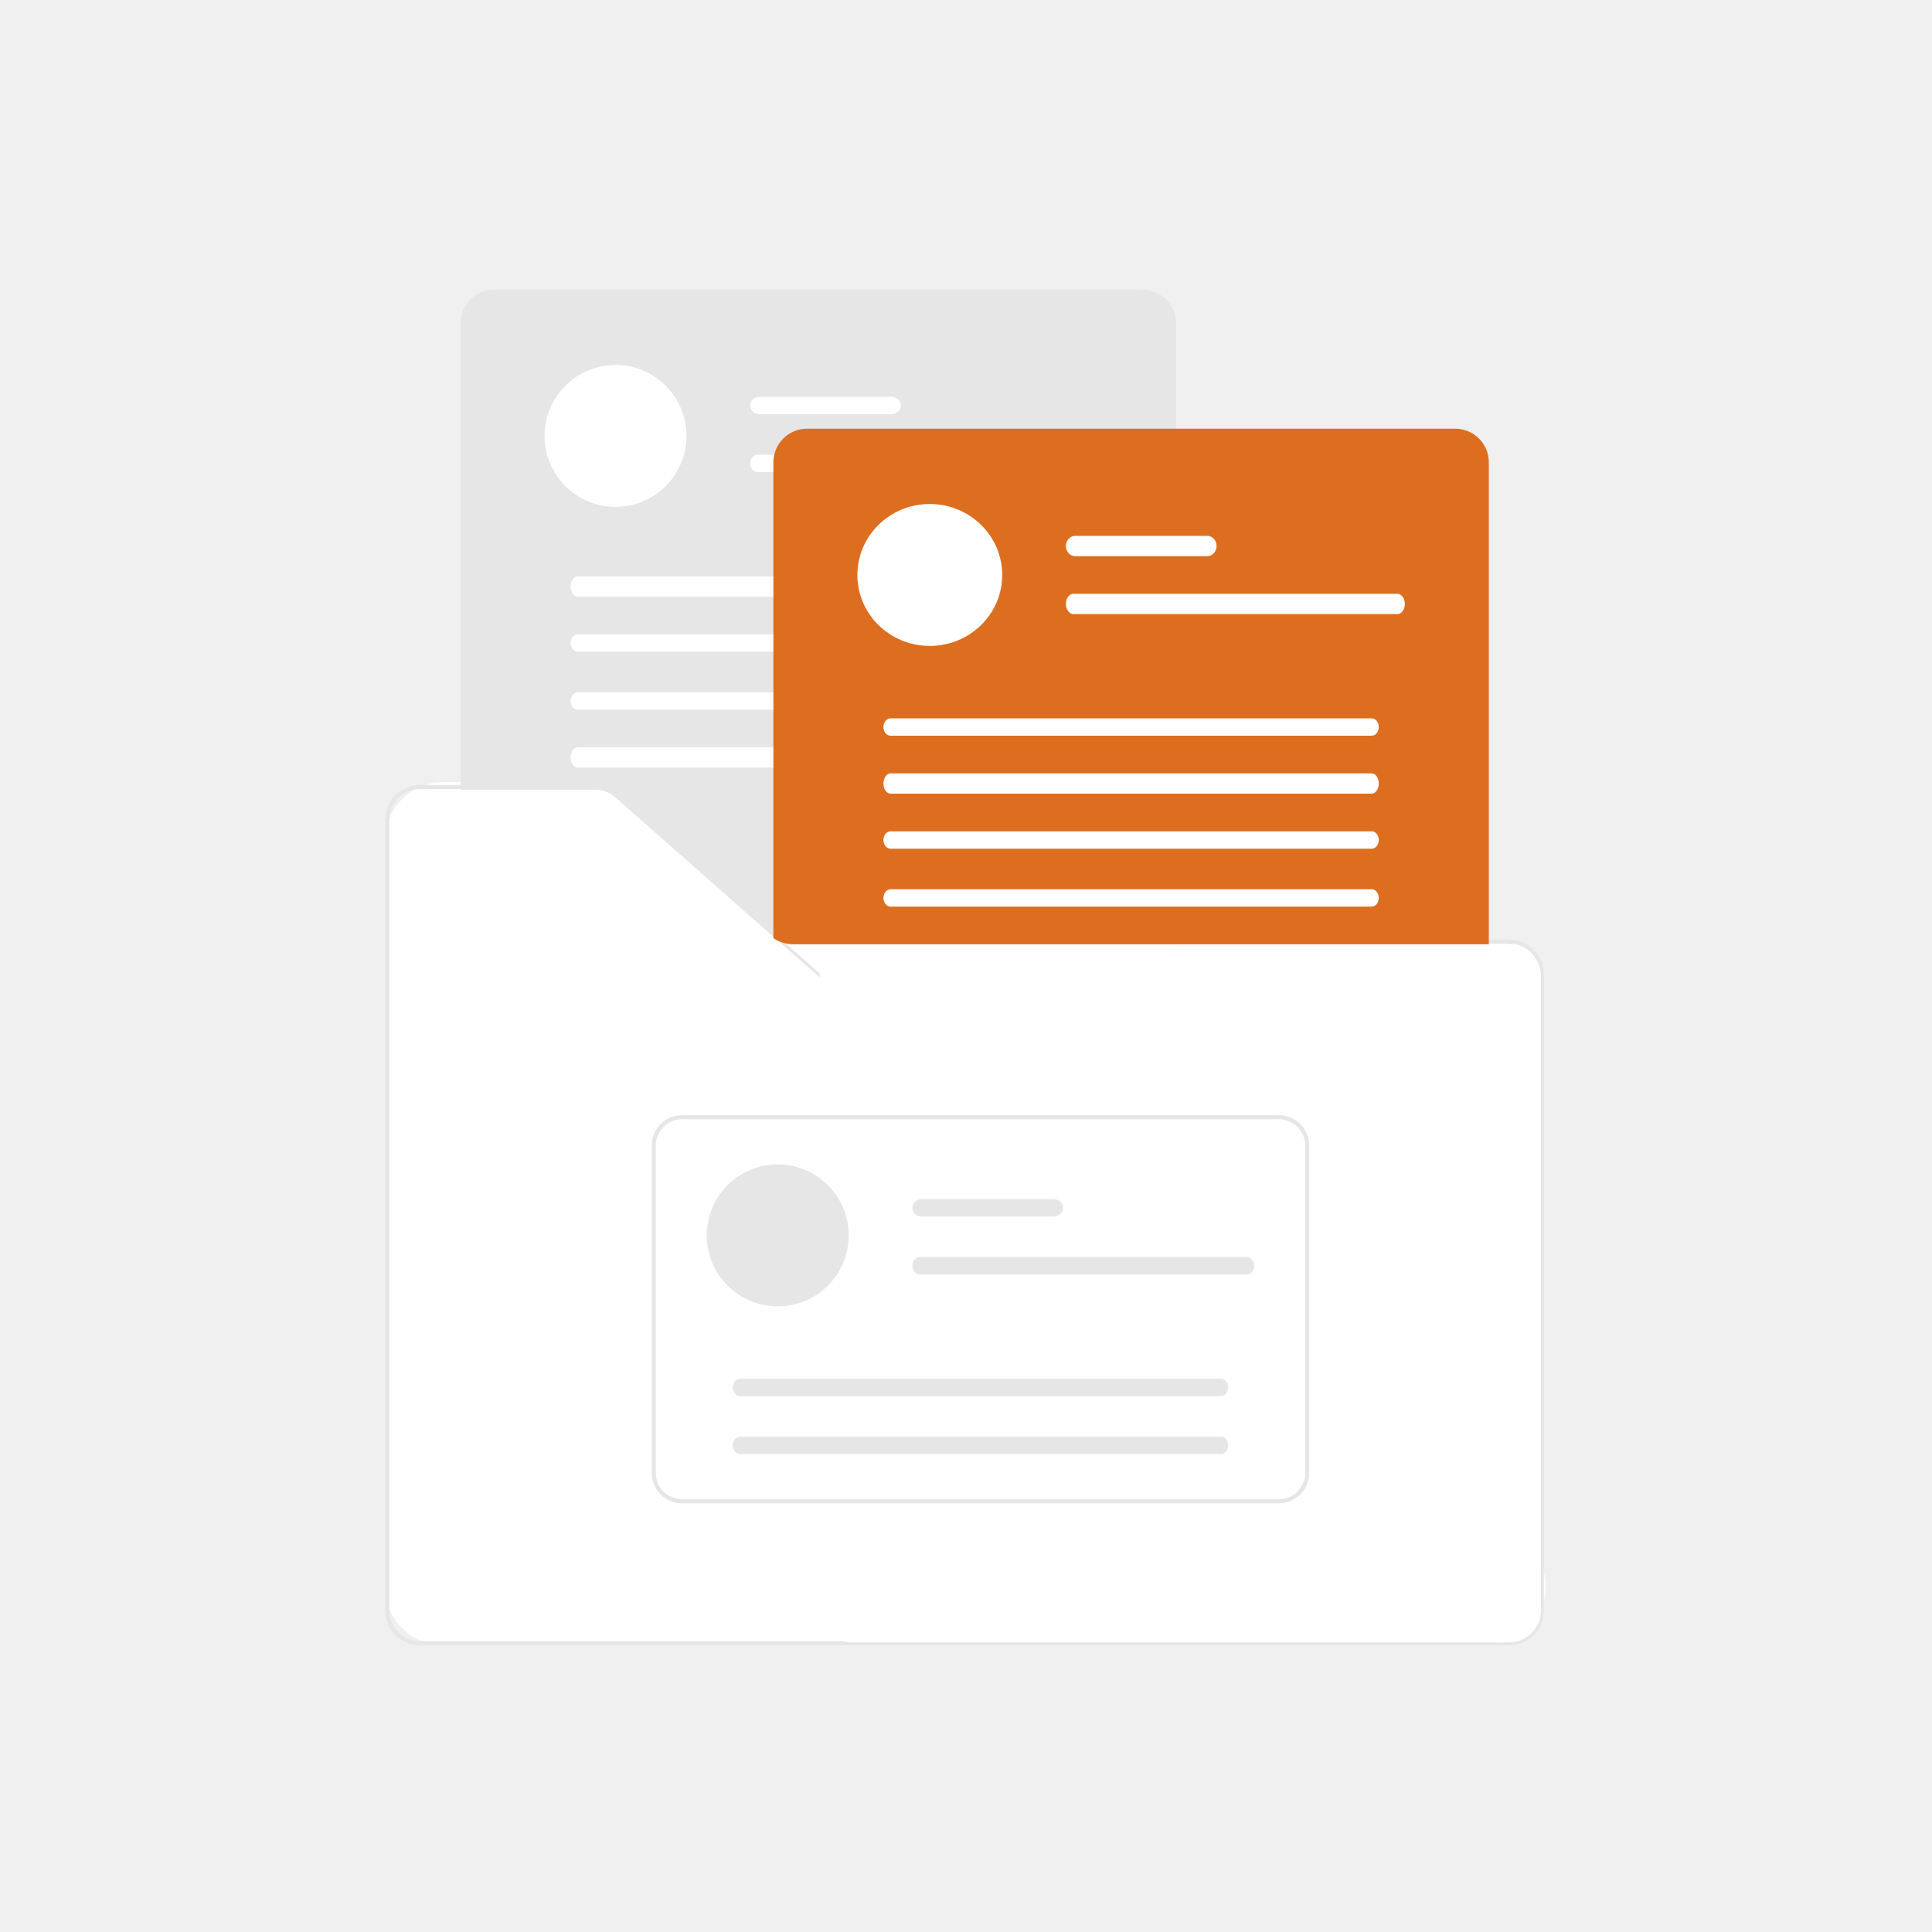
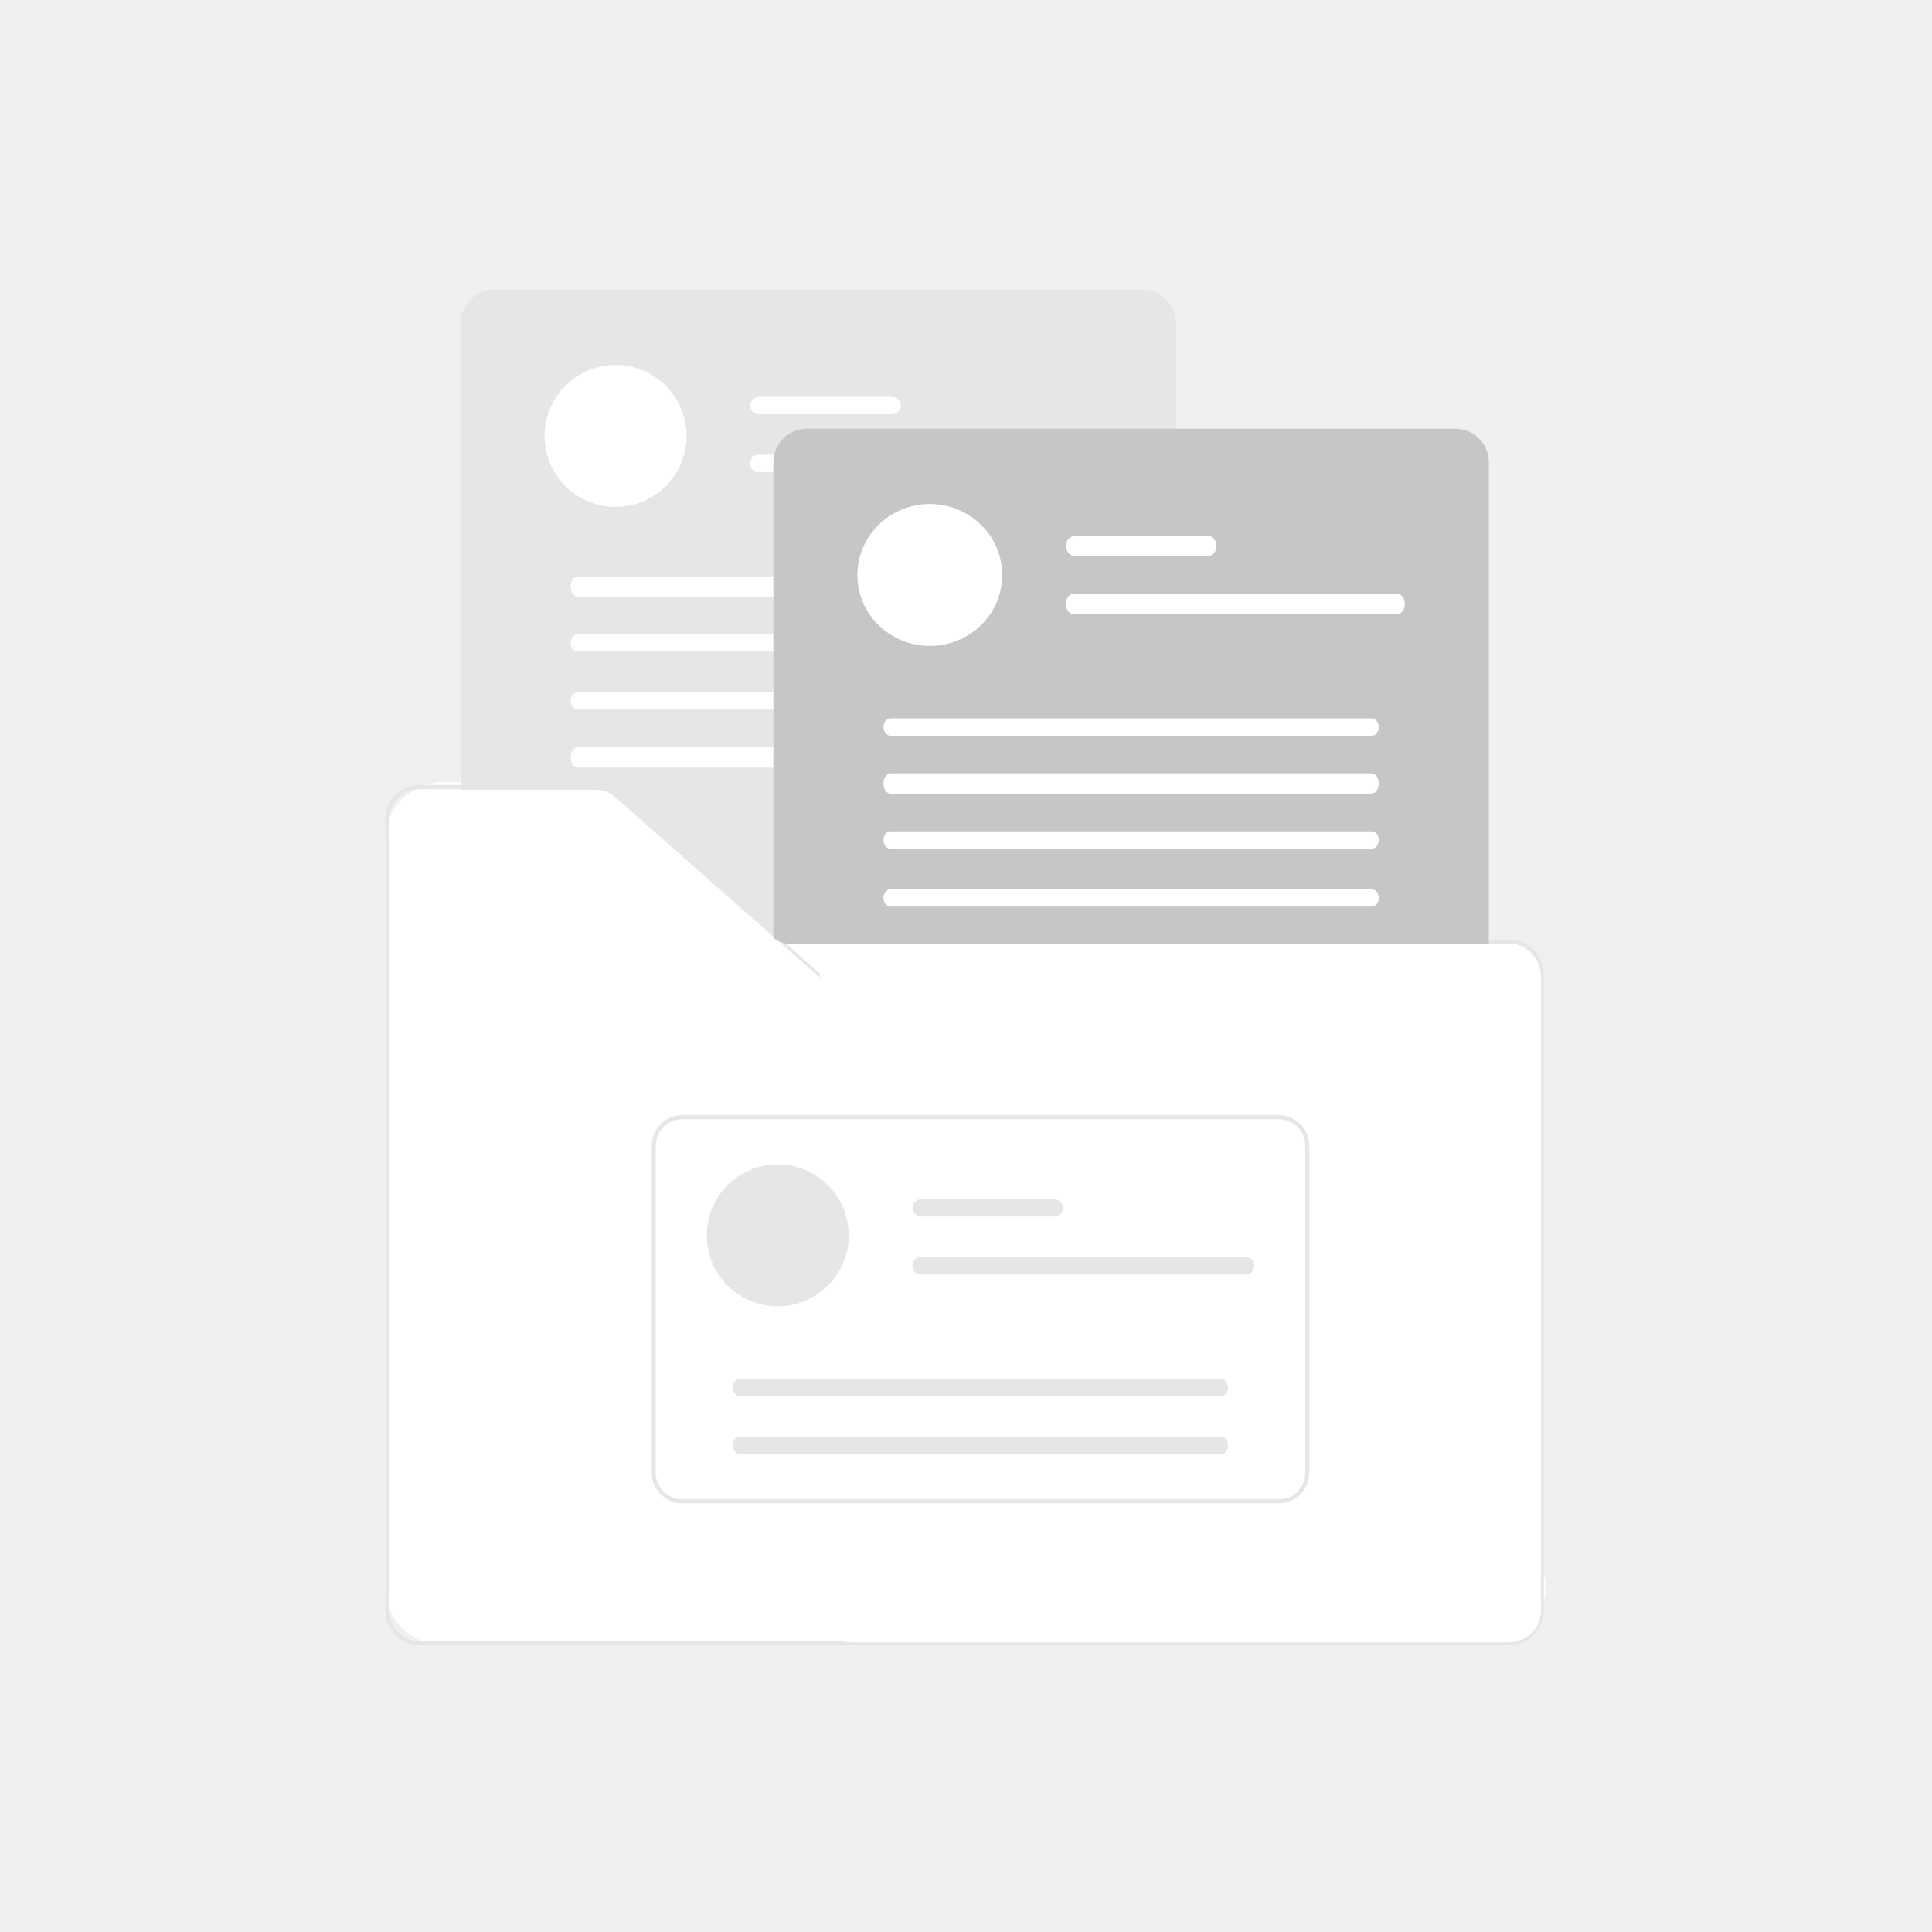
<svg xmlns="http://www.w3.org/2000/svg" width="667" height="667" viewBox="0 0 667 667" fill="none">
  <path d="M133 290C133 278.954 141.954 270 153 270H210.14C214.886 270 219.478 271.688 223.094 274.763L526.554 532.763C540.731 544.816 532.207 568 513.599 568H153C141.954 568 133 559.046 133 548V290Z" fill="white" />
  <path d="M212.866 274.359L212.866 274.359C210.779 272.516 208.092 271.499 205.309 271.5L205.309 271.5L144.93 271.5C141.9 271.504 138.995 272.711 136.853 274.854C134.71 276.998 133.504 279.905 133.5 282.937V556.063C133.504 559.095 134.71 562.002 136.853 564.146C138.995 566.289 141.9 567.496 144.931 567.5H521.069C524.1 567.496 527.004 566.289 529.147 564.146C531.29 562.002 532.496 559.095 532.5 556.063V336.299C532.496 333.267 531.29 330.36 529.147 328.216C527.004 326.072 524.1 324.866 521.069 324.862H274.271H274.27V324.362C271.898 324.365 269.595 323.563 267.737 322.087L212.866 274.359ZM212.866 274.359L246.087 303.673L246.418 303.298L246.087 303.673L266.974 322.1C266.975 322.101 266.975 322.101 266.976 322.102C267.121 322.233 267.271 322.36 267.43 322.481L212.866 274.359ZM532.096 556.064V556.064C532.093 558.989 530.93 561.793 528.863 563.861C526.796 565.929 523.994 567.092 521.071 567.096H521.07H144.93H144.929C142.006 567.092 139.204 565.929 137.137 563.861C135.07 561.793 133.907 558.989 133.904 556.064L133.904 556.064L133.904 282.936V282.936C133.907 280.011 135.07 277.207 137.137 275.139C139.204 273.071 142.006 271.908 144.929 271.904L144.93 271.904L205.309 271.904C207.995 271.902 210.588 272.883 212.601 274.663L244.629 302.923L244.298 303.298L244.629 302.923L266.705 322.406L532.096 556.064ZM532.096 556.064V336.298V336.297C532.093 333.373 530.93 330.569 528.863 328.501C526.796 326.433 523.994 325.27 521.071 325.266H521.07M532.096 556.064L521.07 325.266M521.07 325.266L274.272 325.266C274.271 325.266 274.271 325.266 274.27 325.266M521.07 325.266H274.27M274.27 325.266C271.487 325.257 268.8 324.242 266.706 322.407L274.27 325.266Z" fill="white" stroke="#E6E6E6" />
  <rect x="283" y="326" width="249" height="241" rx="11" fill="white" />
  <path d="M406 326H274.648C271.658 325.991 268.773 324.901 266.523 322.931L212.42 275.203C210.563 273.562 208.17 272.657 205.691 272.658H159V111.581C159.003 108.51 160.224 105.567 162.395 103.396C164.566 101.225 167.508 100.003 170.578 100H394.422C397.492 100.003 400.434 101.225 402.605 103.396C404.776 105.567 405.997 108.51 406 111.581L406 326Z" fill="#E6E6E6" />
  <path d="M212.5 175C226.031 175 237 164.031 237 150.5C237 136.969 226.031 126 212.5 126C198.969 126 188 136.969 188 150.5C188 164.031 198.969 175 212.5 175Z" fill="white" />
  <path d="M307.838 137H262.162C261.324 137 260.519 137.316 259.926 137.879C259.333 138.441 259 139.204 259 140C259 140.796 259.333 141.559 259.926 142.121C260.519 142.684 261.324 143 262.162 143H307.838C308.676 143 309.481 142.684 310.074 142.121C310.667 141.559 311 140.796 311 140C311 139.204 310.667 138.441 310.074 137.879C309.481 137.316 308.676 137 307.838 137Z" fill="white" />
  <path d="M373.457 157H261.543C260.138 157 259 158.347 259 160C259 161.653 260.138 163 261.543 163H373.457C374.862 163 376 161.653 376 160C376 158.347 374.862 157 373.457 157Z" fill="white" />
  <path d="M365.556 199H199.444C198.096 199 197 200.571 197 202.5C197 204.429 198.096 206 199.444 206H365.556C366.904 206 368 204.429 368 202.5C368 200.571 366.904 199 365.556 199Z" fill="white" />
  <path d="M365.556 219H199.444C198.096 219 197 220.347 197 222C197 223.653 198.096 225 199.444 225H365.556C366.904 225 368 223.653 368 222C368 220.347 366.904 219 365.556 219Z" fill="white" />
  <path d="M365.556 239H199.444C198.096 239 197 240.347 197 242C197 243.653 198.096 245 199.444 245H365.556C366.904 245 368 243.653 368 242C368 240.347 366.904 239 365.556 239Z" fill="white" />
  <path d="M365.556 258H199.444C198.096 258 197 259.571 197 261.5C197 263.429 198.096 265 199.444 265H365.556C366.904 265 368 263.429 368 261.5C368 259.571 366.904 258 365.556 258Z" fill="white" />
-   <path d="M514 326H273.884C271.493 326.004 269.155 325.304 267.158 323.986L267 323.882V159.609C267.003 156.531 268.224 153.58 270.395 151.404C272.566 149.228 275.508 148.003 278.578 148H502.422C505.491 148.003 508.434 149.228 510.605 151.404C512.776 153.58 513.996 156.531 514 159.609L514 326Z" fill="#DD6E20" />
+   <path d="M514 326H273.884C271.493 326.004 269.155 325.304 267.158 323.986L267 323.882V159.609C267.003 156.531 268.224 153.58 270.395 151.404C272.566 149.228 275.508 148.003 278.578 148H502.422C505.491 148.003 508.434 149.228 510.605 151.404C512.776 153.58 513.996 156.531 514 159.609L514 326Z" fill="#C6C6C6" />
  <path d="M321 223C334.807 223 346 212.031 346 198.5C346 184.969 334.807 174 321 174C307.193 174 296 184.969 296 198.5C296 212.031 307.193 223 321 223Z" fill="white" />
  <path d="M416.838 185H371.162C370.324 185 369.519 185.369 368.926 186.025C368.333 186.682 368 187.572 368 188.5C368 189.428 368.333 190.318 368.926 190.975C369.519 191.631 370.324 192 371.162 192H416.838C417.676 192 418.481 191.631 419.074 190.975C419.667 190.318 420 189.428 420 188.5C420 187.572 419.667 186.682 419.074 186.025C418.481 185.369 417.676 185 416.838 185Z" fill="white" />
  <path d="M482.457 205H370.543C369.138 205 368 206.571 368 208.5C368 210.429 369.138 212 370.543 212H482.457C483.862 212 485 210.429 485 208.5C485 206.571 483.862 205 482.457 205Z" fill="white" />
  <path d="M473.556 248H307.444C306.096 248 305 249.347 305 251C305 252.653 306.096 254 307.444 254H473.556C474.904 254 476 252.653 476 251C476 249.347 474.904 248 473.556 248Z" fill="white" />
  <path d="M473.556 267H307.444C306.096 267 305 268.571 305 270.5C305 272.429 306.096 274 307.444 274H473.556C474.904 274 476 272.429 476 270.5C476 268.571 474.904 267 473.556 267Z" fill="white" />
  <path d="M473.556 287H307.444C306.096 287 305 288.347 305 290C305 291.653 306.096 293 307.444 293H473.556C474.904 293 476 291.653 476 290C476 288.347 474.904 287 473.556 287Z" fill="white" />
  <path d="M473.556 307H307.444C306.096 307 305 308.347 305 310C305 311.653 306.096 313 307.444 313H473.556C474.904 313 476 311.653 476 310C476 308.347 474.904 307 473.556 307Z" fill="white" />
  <path d="M441.491 519H235.509C232.723 518.997 230.052 517.893 228.082 515.93C226.111 513.968 225.003 511.307 225 508.531V395.469C225.003 392.693 226.111 390.032 228.082 388.07C230.052 386.107 232.723 385.003 235.509 385H441.491C444.277 385.003 446.948 386.107 448.918 388.07C450.889 390.032 451.997 392.693 452 395.469V508.531C451.997 511.307 450.889 513.968 448.918 515.93C446.948 517.893 444.277 518.997 441.491 519ZM235.509 386.396C233.095 386.399 230.779 387.355 229.072 389.056C227.364 390.757 226.404 393.063 226.401 395.469V508.531C226.404 510.937 227.364 513.243 229.072 514.944C230.779 516.645 233.095 517.601 235.509 517.604H441.491C443.906 517.601 446.221 516.645 447.928 514.944C449.636 513.243 450.596 510.937 450.599 508.531V395.469C450.596 393.063 449.636 390.757 447.928 389.056C446.221 387.355 443.906 386.399 441.491 386.396H235.509Z" fill="#E6E6E6" />
  <path d="M268.5 451C282.031 451 293 440.031 293 426.5C293 412.969 282.031 402 268.5 402C254.969 402 244 412.969 244 426.5C244 440.031 254.969 451 268.5 451Z" fill="#E6E6E6" />
  <path d="M363.838 414H318.162C317.324 414 316.519 414.316 315.926 414.879C315.333 415.441 315 416.204 315 417C315 417.796 315.333 418.559 315.926 419.121C316.519 419.684 317.324 420 318.162 420H363.838C364.676 420 365.481 419.684 366.074 419.121C366.667 418.559 367 417.796 367 417C367 416.204 366.667 415.441 366.074 414.879C365.481 414.316 364.676 414 363.838 414Z" fill="#E6E6E6" />
  <path d="M430.436 434H317.564C316.148 434 315 435.347 315 437C315 438.653 316.148 440 317.564 440H430.436C431.852 440 433 438.653 433 437C433 435.347 431.852 434 430.436 434Z" fill="#E6E6E6" />
  <path d="M421.556 476H255.444C254.096 476 253 477.347 253 479C253 480.653 254.096 482 255.444 482H421.556C422.904 482 424 480.653 424 479C424 477.347 422.904 476 421.556 476Z" fill="#E6E6E6" />
  <path d="M421.556 496H255.444C254.096 496 253 497.347 253 499C253 500.653 254.096 502 255.444 502H421.556C422.904 502 424 500.653 424 499C424 497.347 422.904 496 421.556 496Z" fill="#E6E6E6" />
</svg>
